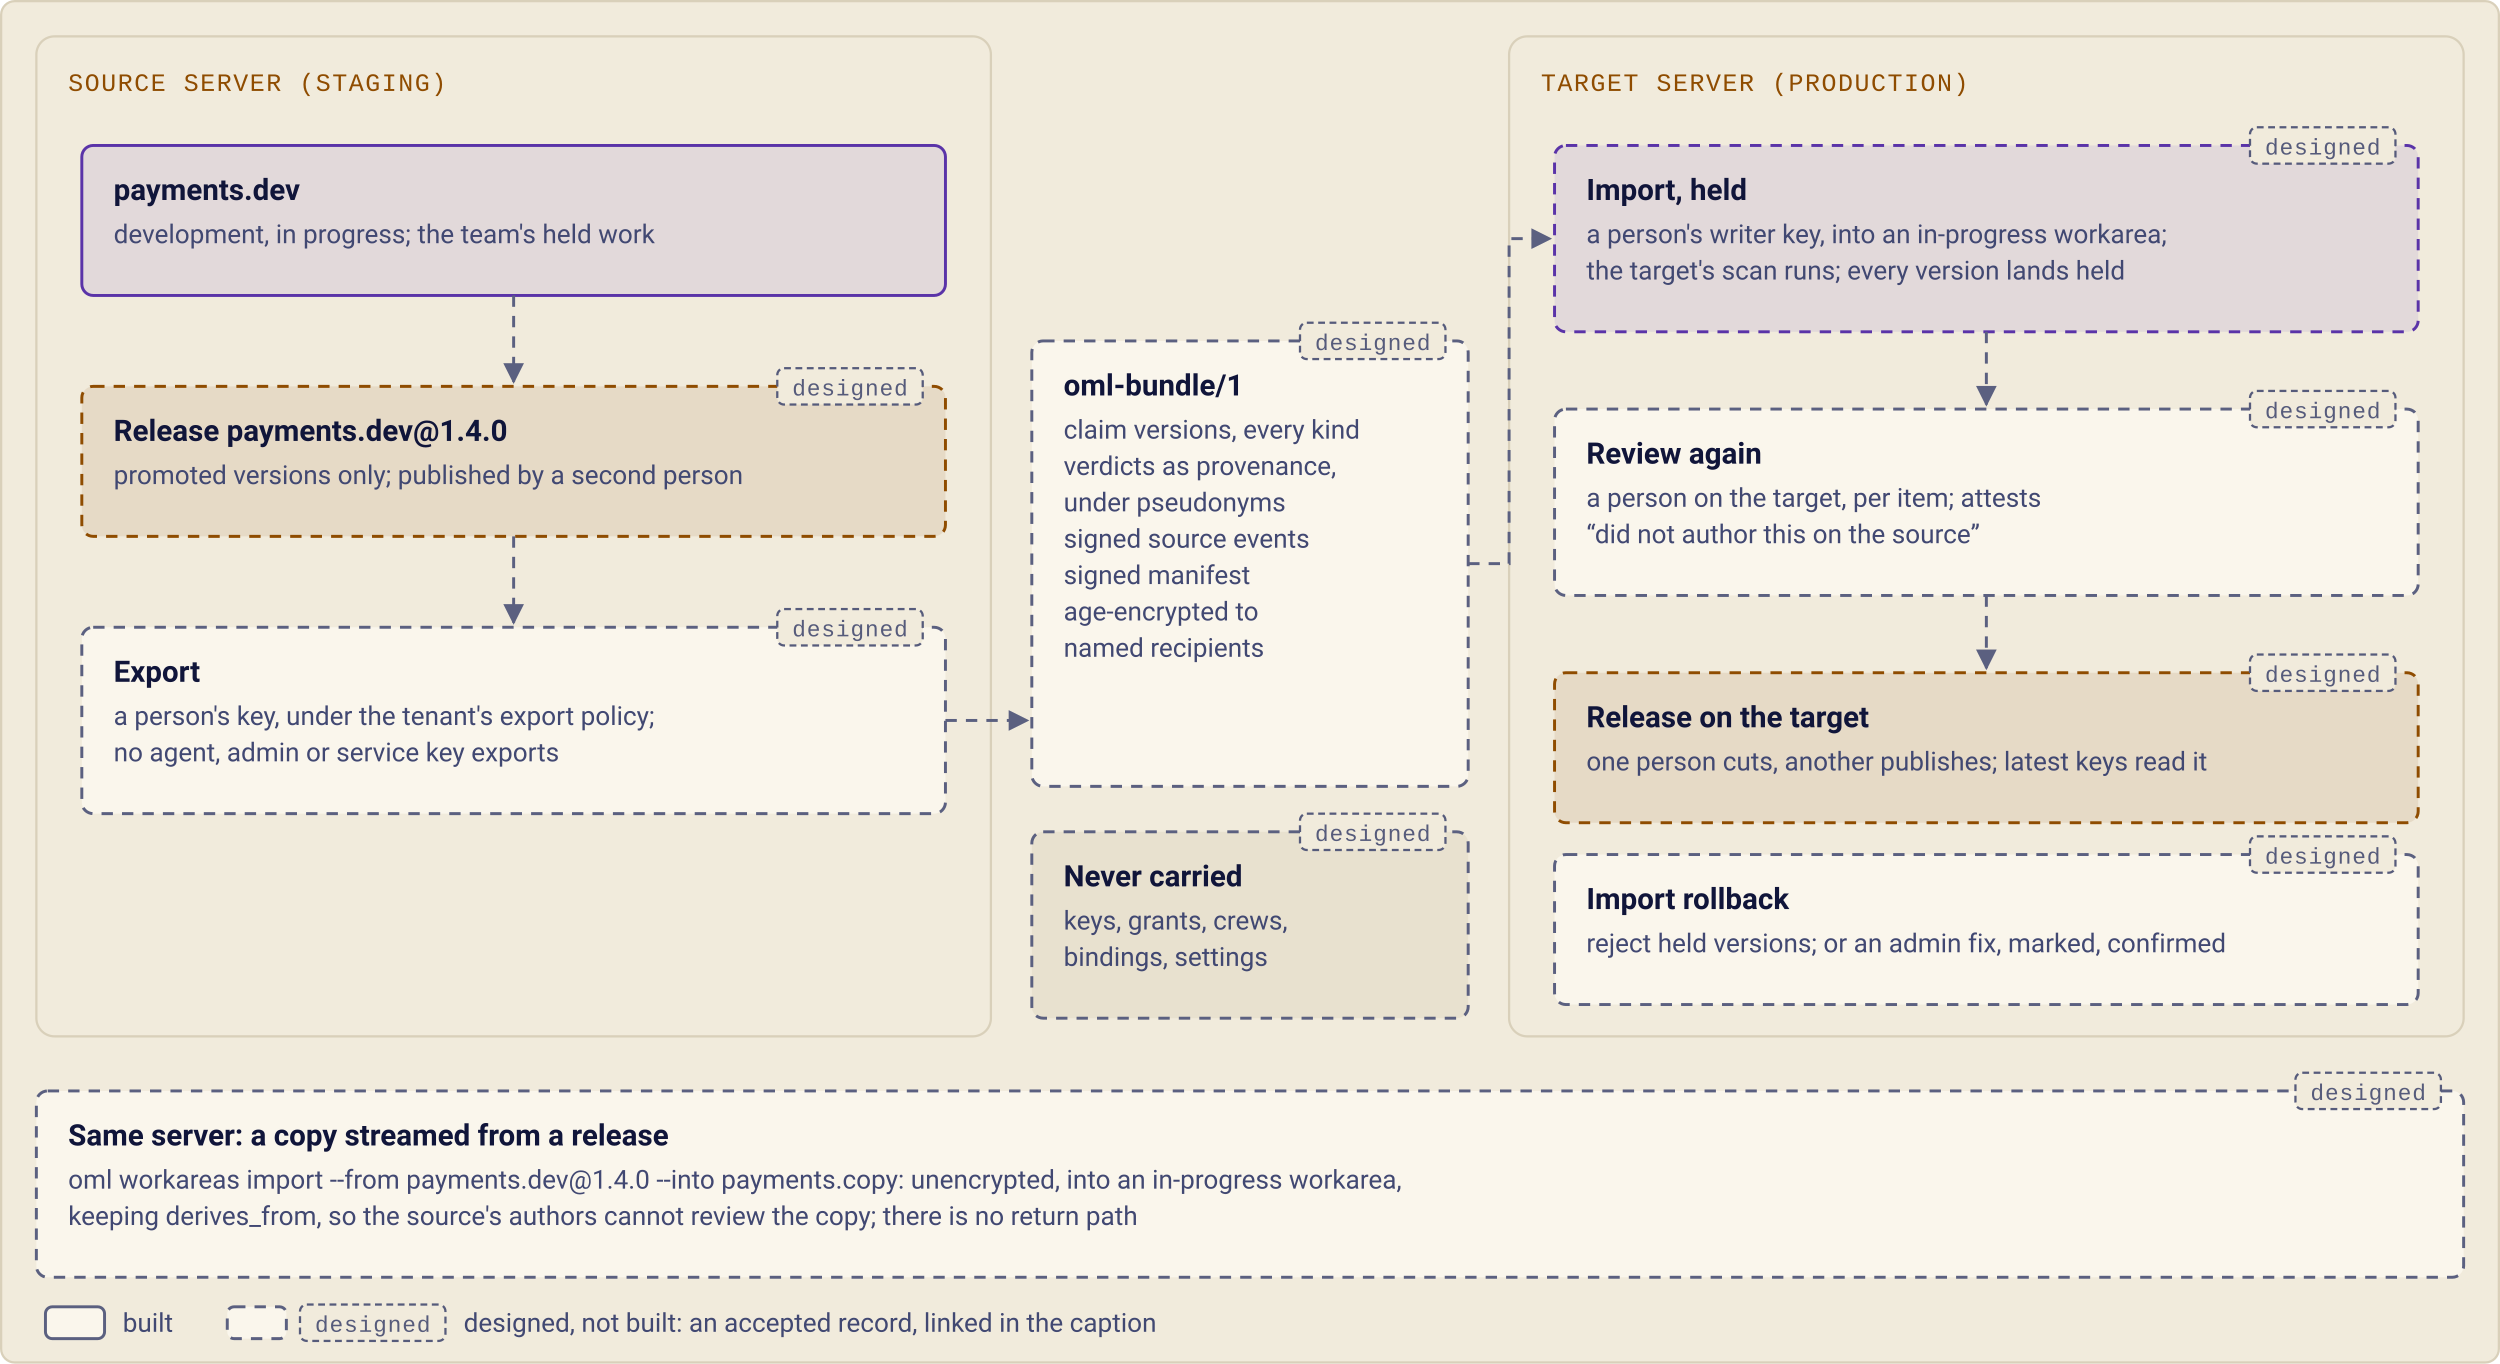
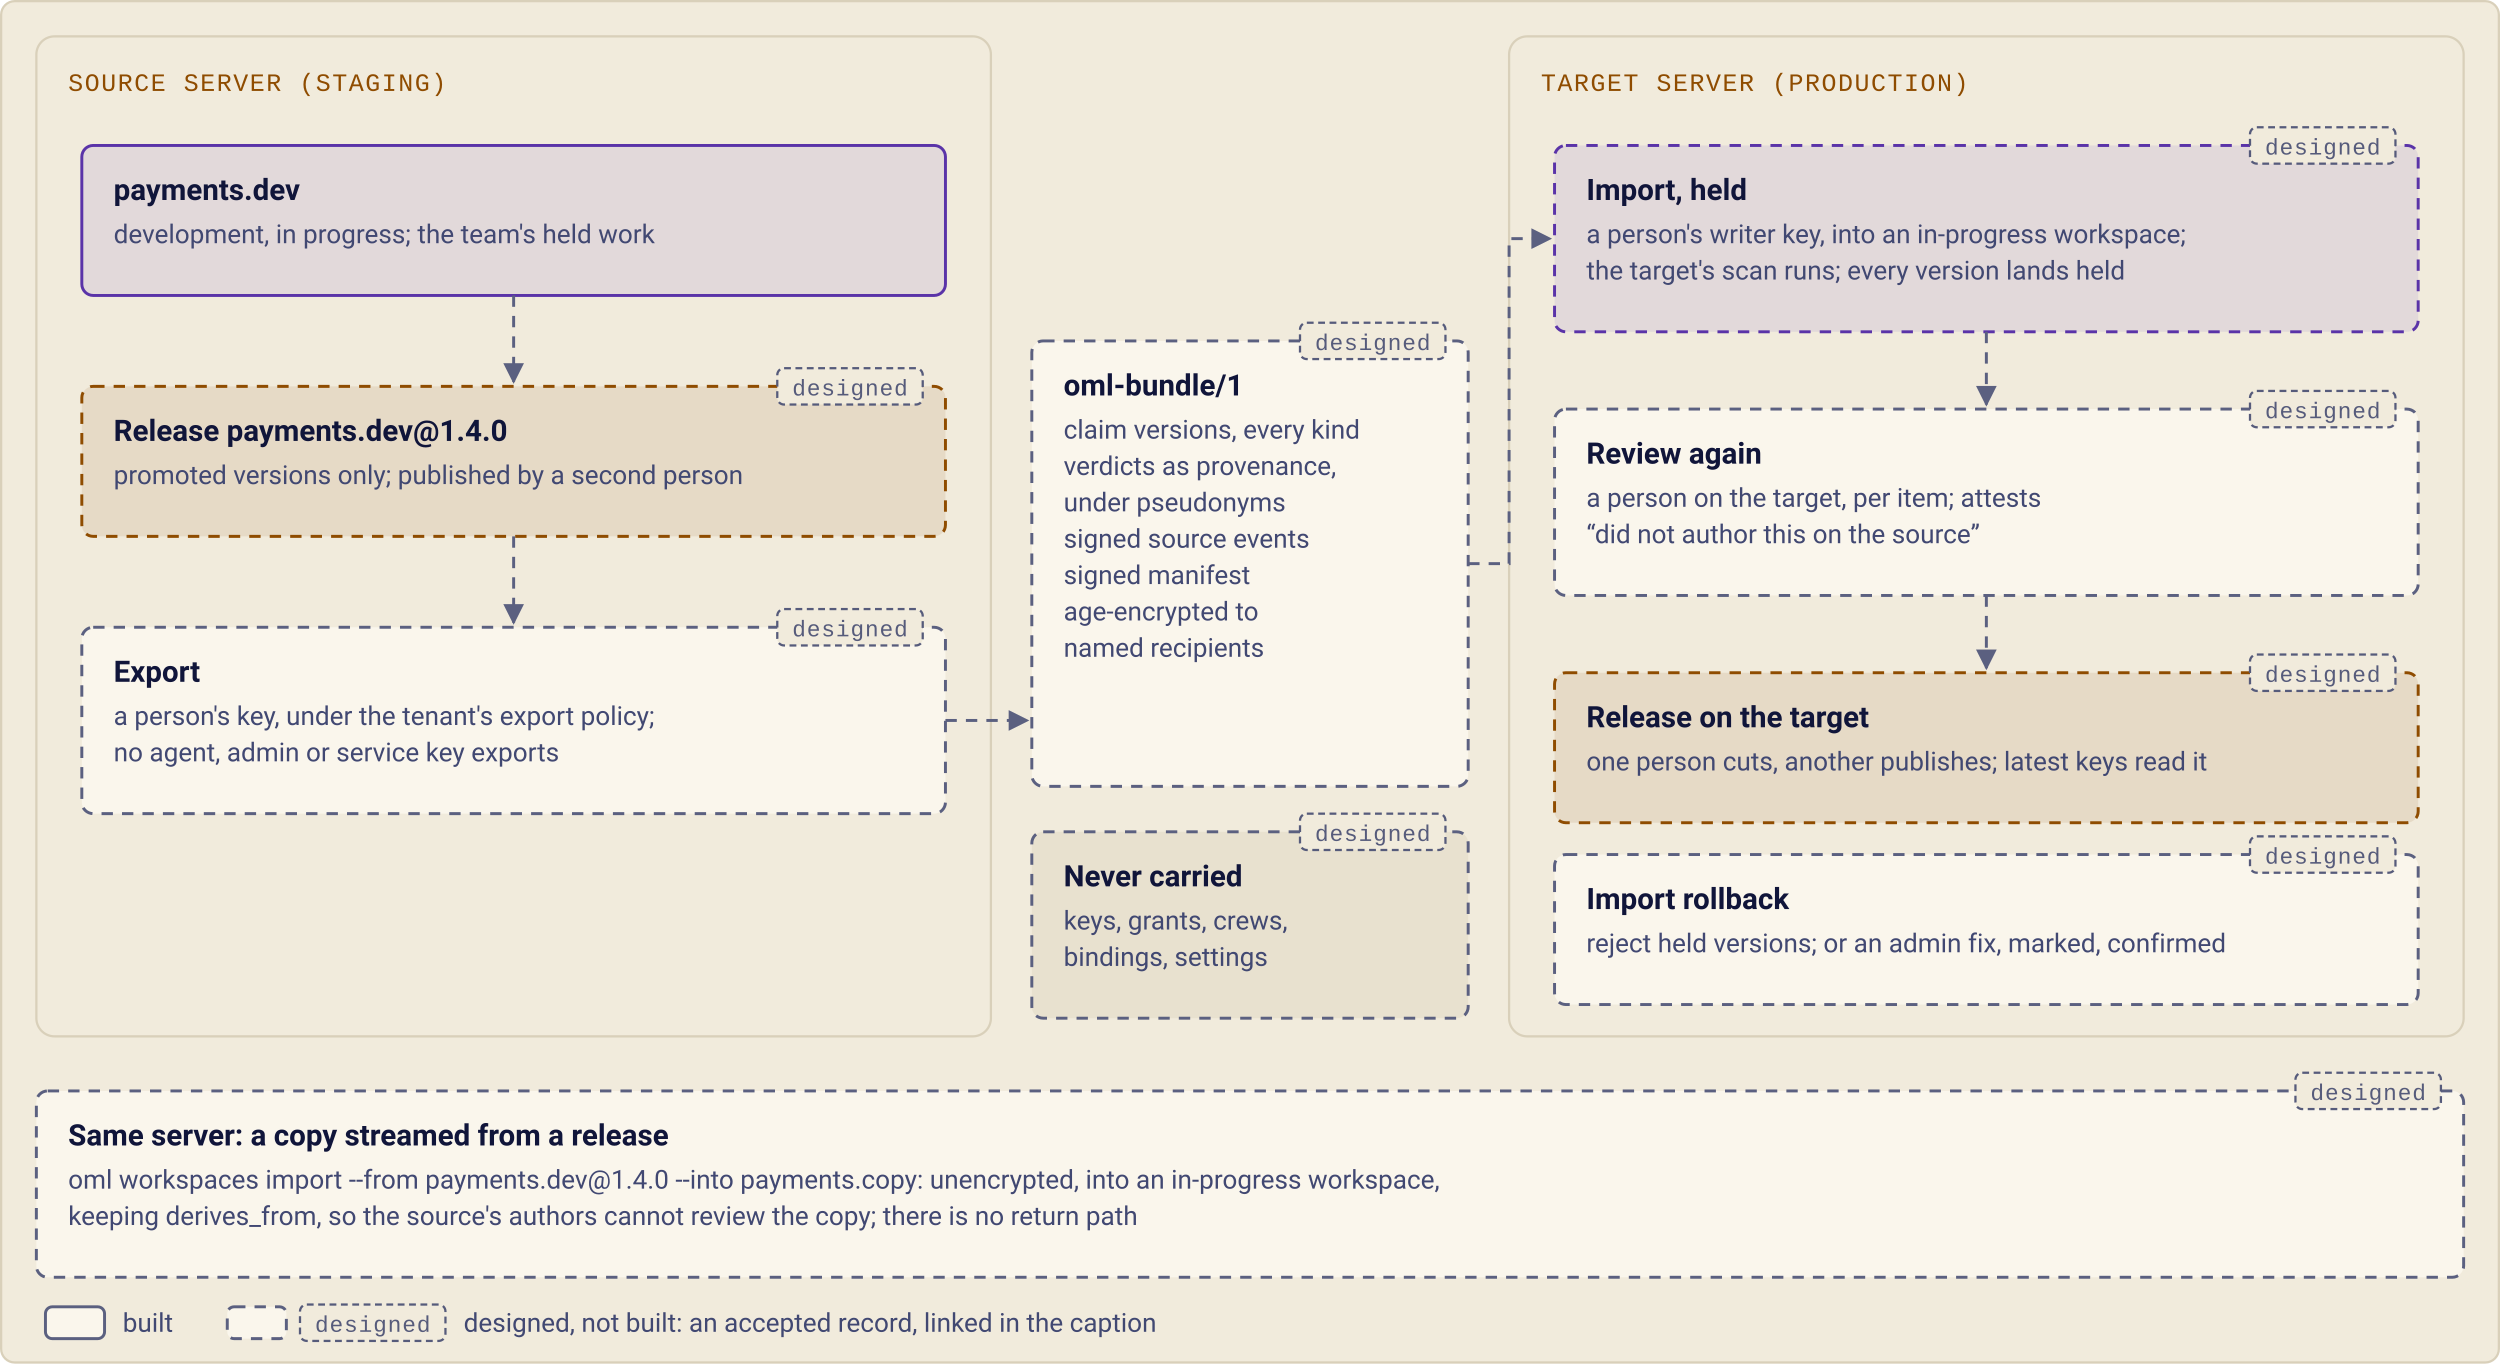
<svg xmlns="http://www.w3.org/2000/svg" width="1100" height="600" viewBox="0 0 1100 600" role="img" aria-labelledby="title desc">
  <style>
.plate{fill:#f1ebdc;stroke:#d9d0ba}
text{font-family:system-ui,-apple-system,"Segoe UI",Roboto,"Helvetica Neue",Arial,sans-serif}
.box{fill:#faf6ec;stroke:#5b6080;stroke-width:1.3}
.box.soft{fill:#e8e1cf}
.box.acc{fill:#8f4c001a;stroke:#8f4c00}
.box.ip{fill:#6a3fc41a;stroke:#5a33a8}
.box.plan{stroke-dasharray:5 4}
.zone{fill:none;stroke:#8f4c00;stroke-width:1.3;stroke-dasharray:6 5}
.zone.ip{stroke:#5a33a8}
.lane{fill:none;stroke:#d9d0ba;stroke-width:1}
.tree{fill:none;stroke:#d9d0ba;stroke-width:1.6}
.t{fill:#10153a;font-size:13px;font-weight:700}
.s{fill:#414872;font-size:11.5px}
.lanet{fill:#565b7b;font-size:11px;font-family:ui-monospace,SFMono-Regular,Menlo,Consolas,"Liberation Mono",monospace;letter-spacing:.06em}
.lanet.hi{fill:#8f4c00}
.e{fill:none;stroke:#5b6080;stroke-width:1.3}
.e.acc{stroke:#8f4c00}
.e.ip{stroke:#5a33a8}
.e.dash{stroke-dasharray:5 4}
.ah{fill:#5b6080}
.aha{fill:#8f4c00}
.ahi{fill:#5a33a8}
.el{fill:#10153a;font-size:11.5px;paint-order:stroke;stroke:#f1ebdc;stroke-width:5px;stroke-linejoin:round}
.acct{fill:#8f4c00;font-size:11.5px;font-weight:700;paint-order:stroke;stroke:#f1ebdc;stroke-width:5px;stroke-linejoin:round}
.ipt{fill:#5a33a8;font-size:11.5px;font-weight:700;paint-order:stroke;stroke:#f1ebdc;stroke-width:5px;stroke-linejoin:round}
.tag{fill:#f1ebdc;stroke:#565b7b;stroke-dasharray:3 2}
.tagt{fill:#565b7b;font-size:10px;font-family:ui-monospace,SFMono-Regular,Menlo,Consolas,"Liberation Mono",monospace;letter-spacing:.04em}
.reg{fill:#faf6ec;stroke:#5b6080;stroke-width:1.2}
.reg.outer{fill:#e8e1cf}
.reg.ip{fill:#6a3fc41a;stroke:#5a33a8;stroke-width:1.6}
.reg.plan{stroke-dasharray:5 4}
.reach{fill:none;stroke:#8f4c00;stroke-width:3}
.reach.b{stroke:#2f6690}
.reach.plan{stroke-dasharray:9 5}
.gh{fill:#f1ebdc;stroke:#10153a;stroke-width:1.6}
.gs{fill:#10153a;stroke:#10153a;stroke-width:1.6}
.gd{fill:#f1ebdc;stroke:#10153a;stroke-width:2.2;stroke-dasharray:4.5 2.4}
.gx{fill:none;stroke:#565b7b;stroke-width:1.4;stroke-dasharray:2 2}
.it{fill:#10153a;font-size:11.5px}
.it.dim{fill:#565b7b}
.icet{fill:#2f6690;font-size:11.5px;font-weight:700;paint-order:stroke;stroke:#f1ebdc;stroke-width:5px;stroke-linejoin:round}
.no{fill:none;stroke:#962a33;stroke-width:2}
@media (prefers-color-scheme: dark) {
.plate{fill:#0a0d22;stroke:#262c52}
text{font-family:system-ui,-apple-system,"Segoe UI",Roboto,"Helvetica Neue",Arial,sans-serif}
.box{fill:#0e1230;stroke:#5f7fa3;stroke-width:1.3}
.box.soft{fill:#111638}
.box.acc{fill:#f6a83e24;stroke:#f6a83e}
.box.ip{fill:#b48af229;stroke:#bb95f4}
.box.plan{stroke-dasharray:5 4}
.zone{fill:none;stroke:#f6a83e;stroke-width:1.3;stroke-dasharray:6 5}
.zone.ip{stroke:#bb95f4}
.lane{fill:none;stroke:#262c52;stroke-width:1}
.tree{fill:none;stroke:#262c52;stroke-width:1.6}
.t{fill:#efe9da;font-size:13px;font-weight:700}
.s{fill:#b7b4c6;font-size:11.5px}
.lanet{fill:#8c8fa8;font-size:11px;font-family:ui-monospace,SFMono-Regular,Menlo,Consolas,"Liberation Mono",monospace;letter-spacing:.06em}
.lanet.hi{fill:#f6a83e}
.e{fill:none;stroke:#5f7fa3;stroke-width:1.3}
.e.acc{stroke:#f6a83e}
.e.ip{stroke:#bb95f4}
.e.dash{stroke-dasharray:5 4}
.ah{fill:#5f7fa3}
.aha{fill:#f6a83e}
.ahi{fill:#bb95f4}
.el{fill:#efe9da;font-size:11.5px;paint-order:stroke;stroke:#0a0d22;stroke-width:5px;stroke-linejoin:round}
.acct{fill:#f6a83e;font-size:11.5px;font-weight:700;paint-order:stroke;stroke:#0a0d22;stroke-width:5px;stroke-linejoin:round}
.ipt{fill:#bb95f4;font-size:11.5px;font-weight:700;paint-order:stroke;stroke:#0a0d22;stroke-width:5px;stroke-linejoin:round}
.tag{fill:#0a0d22;stroke:#8c8fa8;stroke-dasharray:3 2}
.tagt{fill:#8c8fa8;font-size:10px;font-family:ui-monospace,SFMono-Regular,Menlo,Consolas,"Liberation Mono",monospace;letter-spacing:.04em}
.reg{fill:#0e1230;stroke:#5f7fa3;stroke-width:1.2}
.reg.outer{fill:#111638}
.reg.ip{fill:#b48af229;stroke:#bb95f4;stroke-width:1.6}
.reg.plan{stroke-dasharray:5 4}
.reach{fill:none;stroke:#f6a83e;stroke-width:3}
.reach.b{stroke:#9fc6e6}
.reach.plan{stroke-dasharray:9 5}
.gh{fill:#0a0d22;stroke:#efe9da;stroke-width:1.6}
.gs{fill:#efe9da;stroke:#efe9da;stroke-width:1.6}
.gd{fill:#0a0d22;stroke:#efe9da;stroke-width:2.2;stroke-dasharray:4.5 2.4}
.gx{fill:none;stroke:#8c8fa8;stroke-width:1.4;stroke-dasharray:2 2}
.it{fill:#efe9da;font-size:11.5px}
.it.dim{fill:#8c8fa8}
.icet{fill:#9fc6e6;font-size:11.5px;font-weight:700;paint-order:stroke;stroke:#0a0d22;stroke-width:5px;stroke-linejoin:round}
.no{fill:none;stroke:#e99393;stroke-width:2}
}
</style>
  <defs>
    <marker id="a" viewBox="0 0 10 10" refX="9" refY="5" markerWidth="7" markerHeight="7" orient="auto-start-reverse">
      <path class="ah" d="M0 0 L10 5 L0 10 z" />
    </marker>
    <marker id="aa" viewBox="0 0 10 10" refX="9" refY="5" markerWidth="7" markerHeight="7" orient="auto-start-reverse">
      <path class="aha" d="M0 0 L10 5 L0 10 z" />
    </marker>
    <marker id="ai" viewBox="0 0 10 10" refX="9" refY="5" markerWidth="7" markerHeight="7" orient="auto-start-reverse">
      <path class="ahi" d="M0 0 L10 5 L0 10 z" />
    </marker>
  </defs>
  <rect class="plate" x="0.5" y="0.5" width="1099" height="599" rx="6" />
  <rect class="lane" x="16" y="16" width="420" height="440" rx="8" />
  <text class="lanet hi" x="30" y="40">SOURCE SERVER (STAGING)</text>
  <rect class="lane" x="664" y="16" width="420" height="440" rx="8" />
  <text class="lanet hi" x="678" y="40">TARGET SERVER (PRODUCTION)</text>
  <rect class="box ip" x="36" y="64" width="380" height="66" rx="5" />
  <text class="t" x="50" y="88">payments.dev</text>
  <text class="s" x="50" y="107">development, in progress; the team's held work</text>
  <rect class="box acc plan" x="36" y="170" width="380" height="66" rx="5" />
  <text class="t" x="50" y="194">Release payments.dev@1.4.0</text>
  <text class="s" x="50" y="213">promoted versions only; published by a second person</text>
  <rect class="tag" x="342" y="162" width="64" height="16" rx="3" />
  <text class="tagt" x="374" y="174" text-anchor="middle">designed</text>
  <rect class="box plan" x="36" y="276" width="380" height="82" rx="5" />
  <text class="t" x="50" y="300">Export</text>
  <text class="s" x="50" y="319">a person's key, under the tenant's export policy;</text>
  <text class="s" x="50" y="335">no agent, admin or service key exports</text>
  <rect class="tag" x="342" y="268" width="64" height="16" rx="3" />
  <text class="tagt" x="374" y="280" text-anchor="middle">designed</text>
  <path class="e dash" d="M226 130 V168" marker-end="url(#a)" />
  <path class="e dash" d="M226 236 V274" marker-end="url(#a)" />
  <rect class="box plan" x="454" y="150" width="192" height="196" rx="5" />
  <text class="t" x="468" y="174">oml-bundle/1</text>
  <text class="s" x="468" y="193">claim versions, every kind</text>
  <text class="s" x="468" y="209">verdicts as provenance,</text>
  <text class="s" x="468" y="225">under pseudonyms</text>
  <text class="s" x="468" y="241">signed source events</text>
  <text class="s" x="468" y="257">signed manifest</text>
  <text class="s" x="468" y="273">age-encrypted to</text>
  <text class="s" x="468" y="289">named recipients</text>
  <rect class="tag" x="572" y="142" width="64" height="16" rx="3" />
  <text class="tagt" x="604" y="154" text-anchor="middle">designed</text>
  <path class="e dash" d="M416 317 H452" marker-end="url(#a)" />
  <rect class="box soft plan" x="454" y="366" width="192" height="82" rx="5" />
  <text class="t" x="468" y="390">Never carried</text>
  <text class="s" x="468" y="409">keys, grants, crews,</text>
  <text class="s" x="468" y="425">bindings, settings</text>
  <rect class="tag" x="572" y="358" width="64" height="16" rx="3" />
  <text class="tagt" x="604" y="370" text-anchor="middle">designed</text>
  <rect class="box ip plan" x="684" y="64" width="380" height="82" rx="5" />
  <text class="t" x="698" y="88">Import, held</text>
-   <text class="s" x="698" y="107">a person's writer key, into an in-progress workarea;</text>
+   <text class="s" x="698" y="107">a person's writer key, into an in-progress workspace;</text>
  <text class="s" x="698" y="123">the target's scan runs; every version lands held</text>
  <rect class="tag" x="990" y="56" width="64" height="16" rx="3" />
  <text class="tagt" x="1022" y="68" text-anchor="middle">designed</text>
  <path class="e dash" d="M646 248 H664 V105 H682" marker-end="url(#a)" />
  <rect class="box plan" x="684" y="180" width="380" height="82" rx="5" />
  <text class="t" x="698" y="204">Review again</text>
  <text class="s" x="698" y="223">a person on the target, per item; attests</text>
  <text class="s" x="698" y="239">“did not author this on the source”</text>
  <rect class="tag" x="990" y="172" width="64" height="16" rx="3" />
  <text class="tagt" x="1022" y="184" text-anchor="middle">designed</text>
  <rect class="box acc plan" x="684" y="296" width="380" height="66" rx="5" />
  <text class="t" x="698" y="320">Release on the target</text>
  <text class="s" x="698" y="339">one person cuts, another publishes; latest keys read it</text>
  <rect class="tag" x="990" y="288" width="64" height="16" rx="3" />
  <text class="tagt" x="1022" y="300" text-anchor="middle">designed</text>
  <path class="e dash" d="M874 146 V178" marker-end="url(#a)" />
  <path class="e dash" d="M874 262 V294" marker-end="url(#a)" />
  <rect class="box plan" x="684" y="376" width="380" height="66" rx="5" />
  <text class="t" x="698" y="400">Import rollback</text>
  <text class="s" x="698" y="419">reject held versions; or an admin fix, marked, confirmed</text>
  <rect class="tag" x="990" y="368" width="64" height="16" rx="3" />
  <text class="tagt" x="1022" y="380" text-anchor="middle">designed</text>
  <rect class="box plan" x="16" y="480" width="1068" height="82" rx="5" />
  <text class="t" x="30" y="504">Same server: a copy streamed from a release</text>
-   <text class="s" x="30" y="523">oml workareas import --from payments.dev@1.4.0 --into payments.copy: unencrypted, into an in-progress workarea,</text>
+   <text class="s" x="30" y="523">oml workspaces import --from payments.dev@1.4.0 --into payments.copy: unencrypted, into an in-progress workspace,</text>
  <text class="s" x="30" y="539">keeping derives_from, so the source's authors cannot review the copy; there is no return path</text>
  <rect class="tag" x="1010" y="472" width="64" height="16" rx="3" />
  <text class="tagt" x="1042" y="484" text-anchor="middle">designed</text>
  <rect class="box" x="20" y="575" width="26" height="14" rx="3" />
  <text class="s" x="54" y="586">built</text>
  <rect class="box plan" x="100" y="575" width="26" height="14" rx="3" />
  <rect class="tag" x="132" y="574" width="64" height="16" rx="3" />
  <text class="tagt" x="164" y="586" text-anchor="middle">designed</text>
  <text class="s" x="204" y="586">designed, not built: an accepted record, linked in the caption</text>
</svg>
